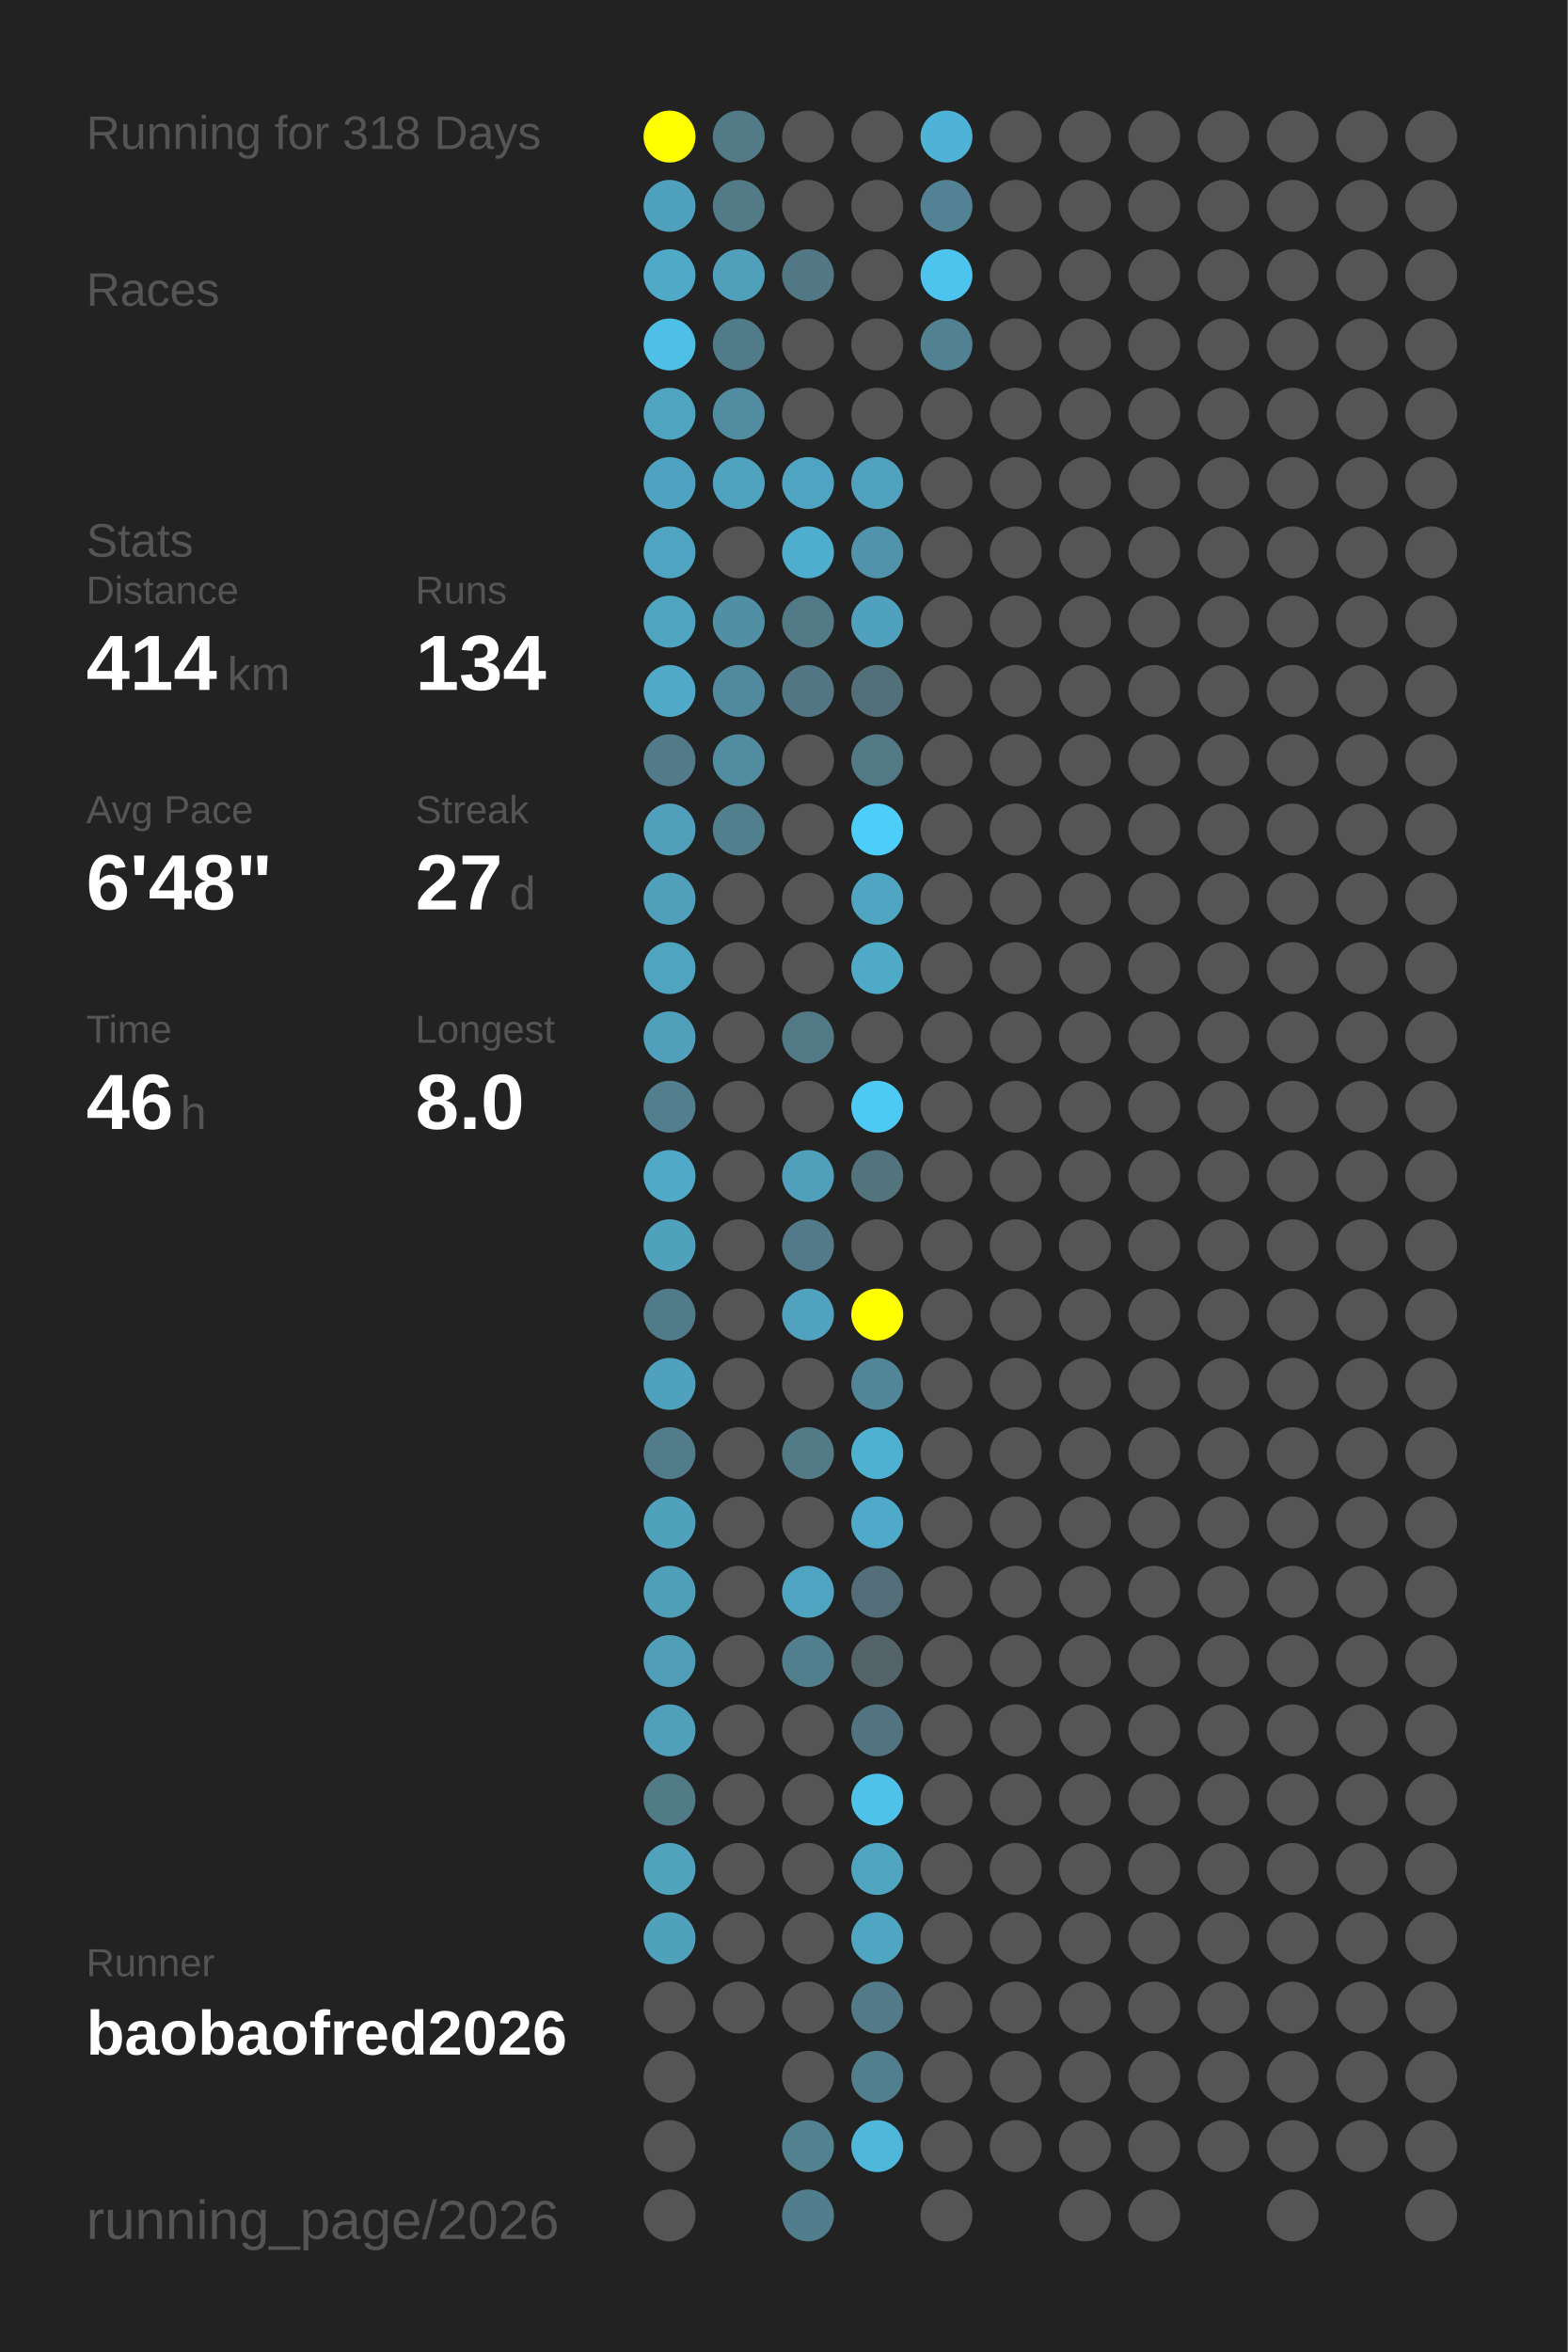
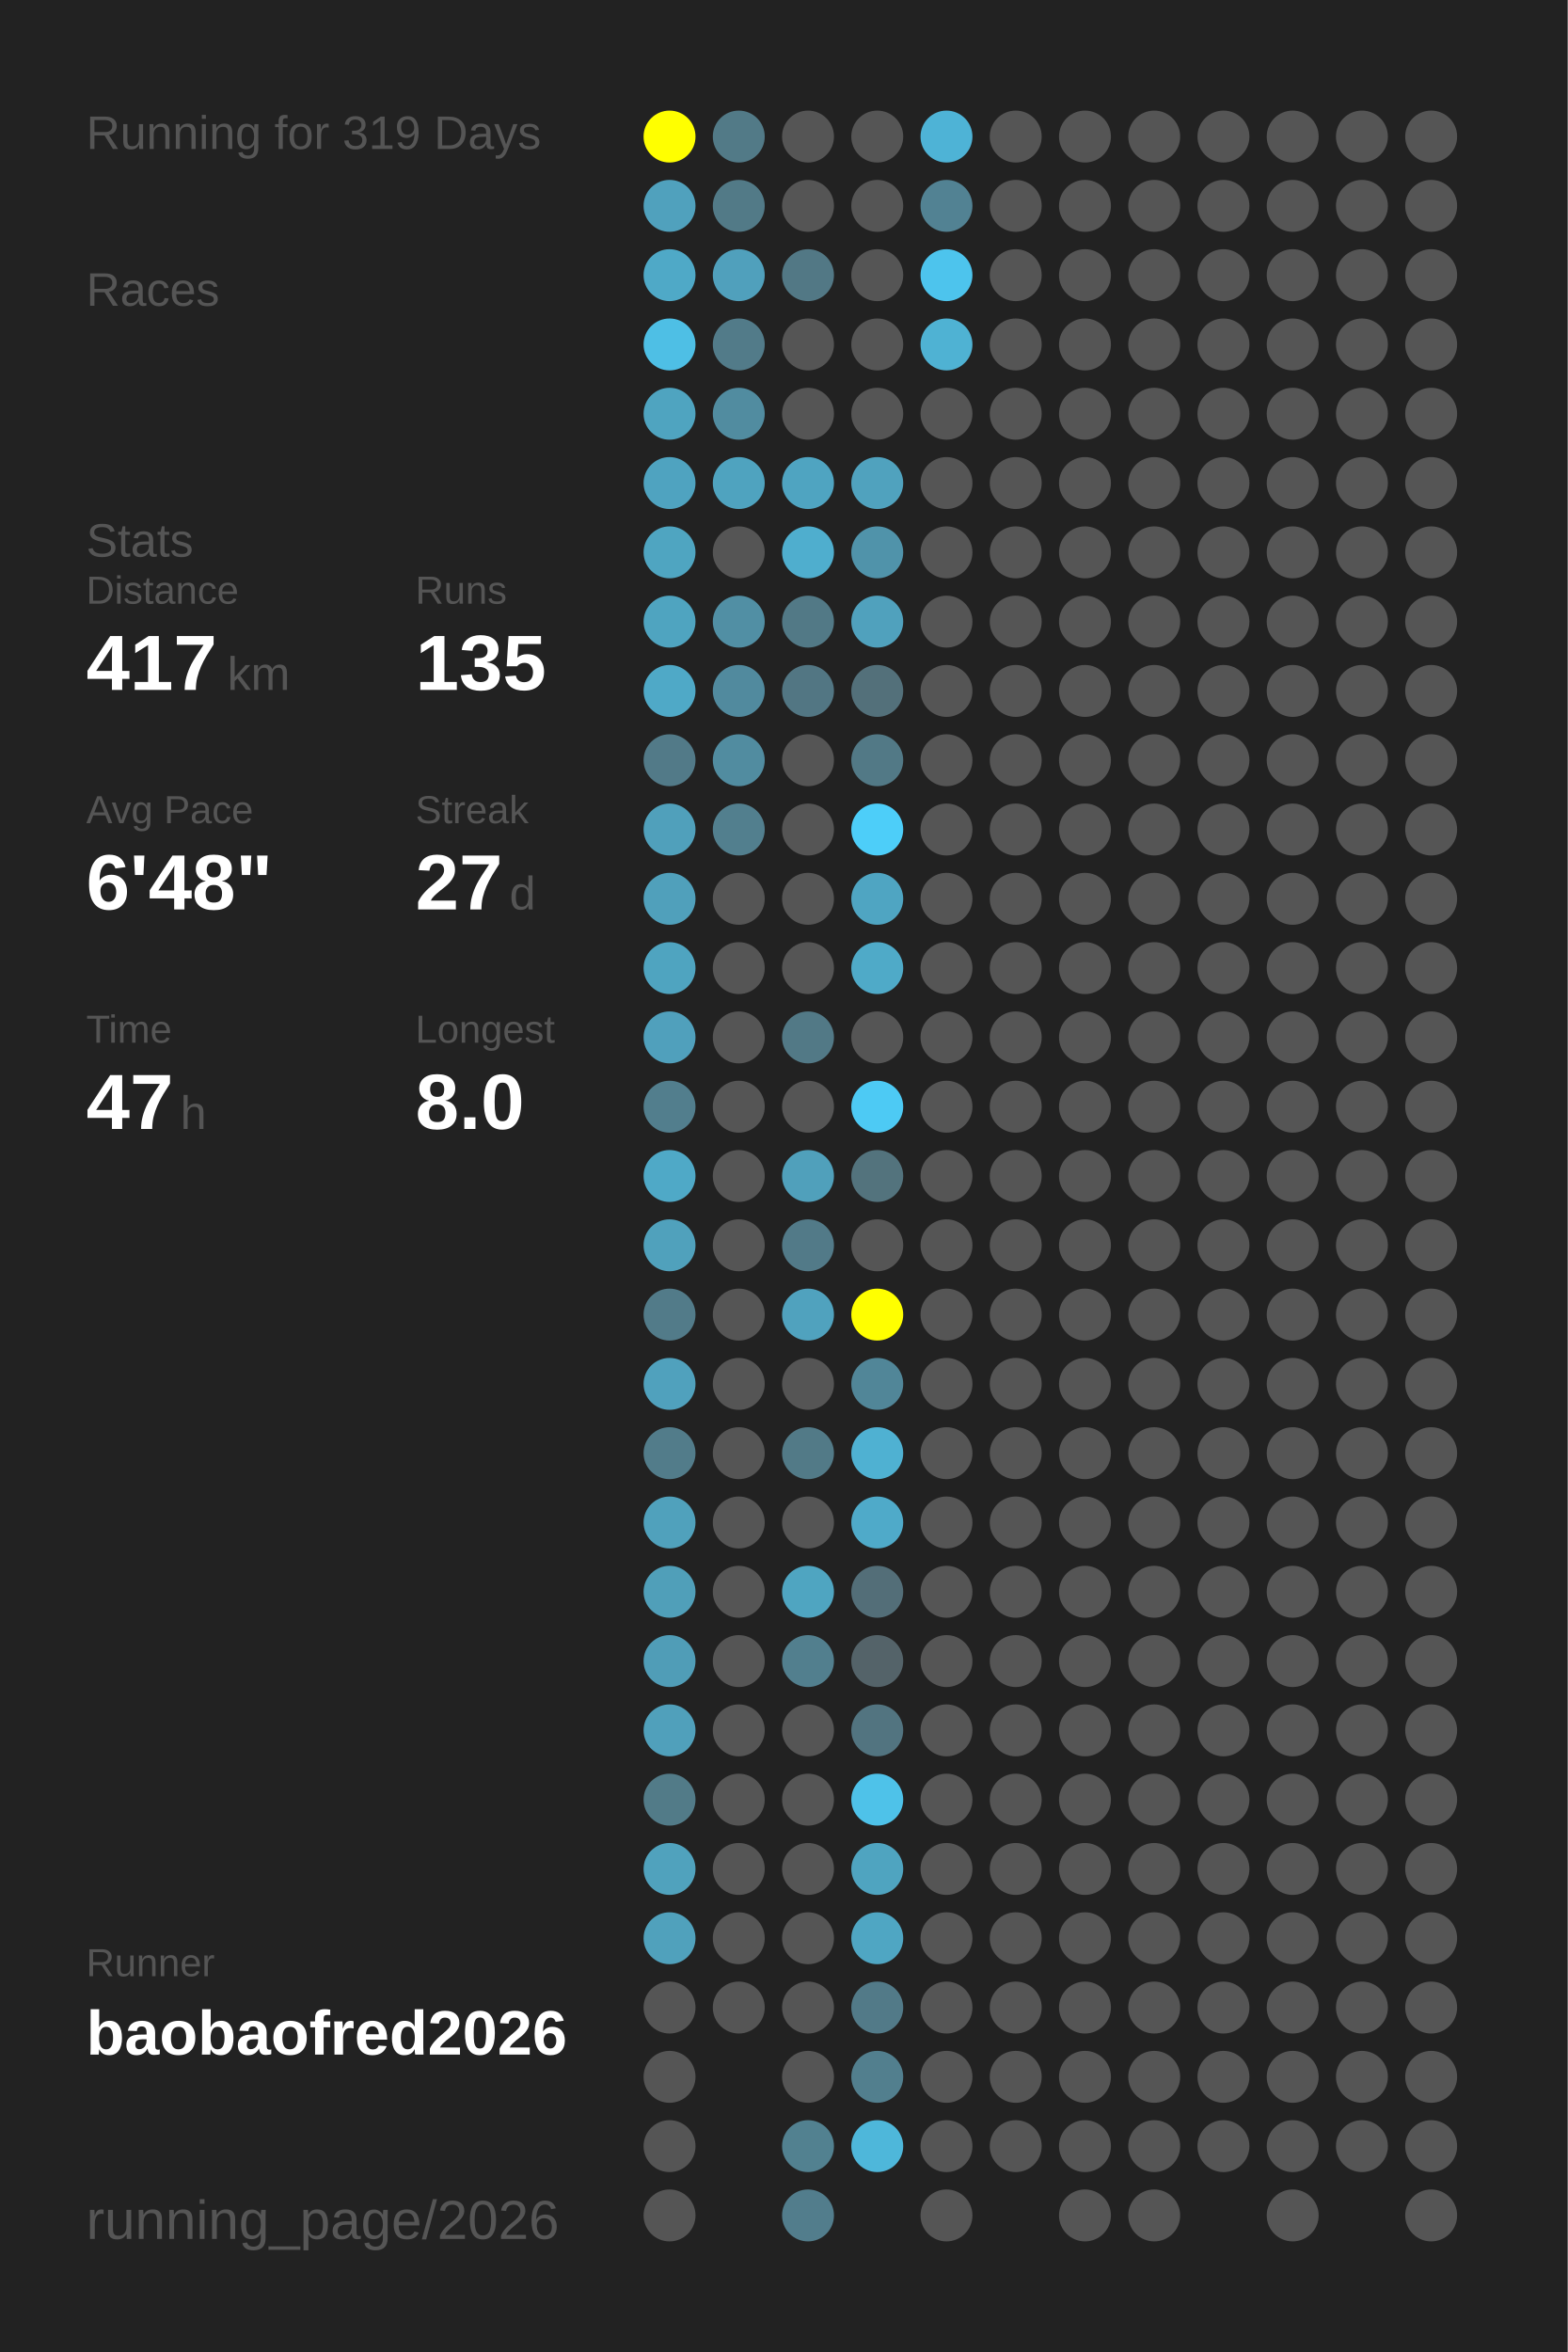
<svg xmlns="http://www.w3.org/2000/svg" baseProfile="full" height="300mm" version="1.1" viewBox="0,0,200,300" width="200mm">
  <defs />
  <rect fill="#222222" height="300" width="200" x="0" y="0" />
-   <text fill="#555555" style="font-size:6px; font-family:Arial;" x="11" y="19">Running for 318 Days</text>
+   <text fill="#555555" style="font-size:6px; font-family:Arial;" x="11" y="19">Running for 319 Days</text>
  <text fill="#555555" style="font-size:6px; font-family:Arial;" x="11" y="39">Races</text>
  <text fill="#555555" style="font-size:6px; font-family:Arial;" x="11" y="71">Stats</text>
  <text fill="#555555" style="font-size:5px; font-family:Arial;" x="11" y="77">Distance</text>
-   <text fill="#FFFFFF" style="font-size:10px; font-family:Arial; font-weight:bold;" x="11" y="88">414</text>
+   <text fill="#FFFFFF" style="font-size:10px; font-family:Arial; font-weight:bold;" x="11" y="88">417</text>
  <text fill="#555555" style="font-size:6px; font-family:Arial;" x="29" y="88">km</text>
  <text fill="#555555" style="font-size:5px; font-family:Arial;" x="53" y="77">Runs</text>
-   <text fill="#FFFFFF" style="font-size:10px; font-family:Arial; font-weight:bold;" x="53" y="88">134</text>
+   <text fill="#FFFFFF" style="font-size:10px; font-family:Arial; font-weight:bold;" x="53" y="88">135</text>
  <text fill="#555555" style="font-size:5px; font-family:Arial;" x="11" y="105">Avg Pace</text>
  <text fill="#FFFFFF" style="font-size:10px; font-family:Arial; font-weight:bold;" x="11" y="116">6'48"</text>
  <text fill="#555555" style="font-size:5px; font-family:Arial;" x="53" y="105">Streak</text>
  <text fill="#FFFFFF" style="font-size:10px; font-family:Arial; font-weight:bold;" x="53" y="116">27</text>
  <text fill="#555555" style="font-size:6px; font-family:Arial;" x="65" y="116">d</text>
  <text fill="#555555" style="font-size:5px; font-family:Arial;" x="11" y="133">Time</text>
-   <text fill="#FFFFFF" style="font-size:10px; font-family:Arial; font-weight:bold;" x="11" y="144">46</text>
+   <text fill="#FFFFFF" style="font-size:10px; font-family:Arial; font-weight:bold;" x="11" y="144">47</text>
  <text fill="#555555" style="font-size:6px; font-family:Arial;" x="23" y="144">h</text>
  <text fill="#555555" style="font-size:5px; font-family:Arial;" x="53" y="133">Longest</text>
  <text fill="#FFFFFF" style="font-size:10px; font-family:Arial; font-weight:bold;" x="53" y="144">8.0</text>
  <text fill="#555555" style="font-size:5px; font-family:Arial;" x="11" y="252.065">Runner</text>
  <text fill="#FFFFFF" style="font-size:8px; font-family:Arial; font-weight:bold;" x="11" y="262.065">baobaofred2026</text>
  <text fill="#555555" style="font-size:7px; font-family:Arial;" x="11" y="285.581">running_page/2026</text>
  <circle cx="85.417" cy="17.419" fill="#FFFF00" r="3.312" />
  <circle cx="85.417" cy="26.258" fill="#50a1bd" r="3.312" />
  <circle cx="85.417" cy="35.097" fill="#4fa9c7" r="3.312" />
  <circle cx="85.417" cy="43.935" fill="#4ebfe5" r="3.312" />
  <circle cx="85.417" cy="52.774" fill="#4fa4c0" r="3.312" />
  <circle cx="85.417" cy="61.613" fill="#4fa3c0" r="3.312" />
  <circle cx="85.417" cy="70.452" fill="#4fa5c1" r="3.312" />
  <circle cx="85.417" cy="79.29" fill="#4fa4c0" r="3.312" />
  <circle cx="85.417" cy="88.129" fill="#4fa9c7" r="3.312" />
  <circle cx="85.417" cy="96.968" fill="#527a88" r="3.312" />
  <circle cx="85.417" cy="105.806" fill="#50a0bb" r="3.312" />
  <circle cx="85.417" cy="114.645" fill="#50a0bb" r="3.312" />
  <circle cx="85.417" cy="123.484" fill="#4fa4c0" r="3.312" />
  <circle cx="85.417" cy="132.323" fill="#50a0bc" r="3.312" />
  <circle cx="85.417" cy="141.161" fill="#527e8d" r="3.312" />
  <circle cx="85.417" cy="150" fill="#4fa9c7" r="3.312" />
  <circle cx="85.417" cy="158.839" fill="#50a1bc" r="3.312" />
  <circle cx="85.417" cy="167.677" fill="#527b89" r="3.312" />
  <circle cx="85.417" cy="176.516" fill="#50a1bd" r="3.312" />
  <circle cx="85.417" cy="185.355" fill="#527c8a" r="3.312" />
  <circle cx="85.417" cy="194.194" fill="#50a1bc" r="3.312" />
  <circle cx="85.417" cy="203.032" fill="#509fb9" r="3.312" />
  <circle cx="85.417" cy="211.871" fill="#509db7" r="3.312" />
  <circle cx="85.417" cy="220.71" fill="#50a0bb" r="3.312" />
  <circle cx="85.417" cy="229.548" fill="#527b88" r="3.312" />
  <circle cx="85.417" cy="238.387" fill="#50a2bd" r="3.312" />
  <circle cx="85.417" cy="247.226" fill="#50a1bc" r="3.312" />
  <circle cx="85.417" cy="256.065" fill="#555555" r="3.312" />
  <circle cx="85.417" cy="264.903" fill="#555555" r="3.312" />
  <circle cx="85.417" cy="273.742" fill="#555555" r="3.312" />
  <circle cx="85.417" cy="282.581" fill="#555555" r="3.312" />
  <circle cx="94.25" cy="17.419" fill="#527a87" r="3.312" />
  <circle cx="94.25" cy="26.258" fill="#527a87" r="3.312" />
  <circle cx="94.25" cy="35.097" fill="#50a0bc" r="3.312" />
  <circle cx="94.25" cy="43.935" fill="#527b89" r="3.312" />
  <circle cx="94.25" cy="52.774" fill="#518ca0" r="3.312" />
  <circle cx="94.25" cy="61.613" fill="#4fa3bf" r="3.312" />
  <circle cx="94.25" cy="70.452" fill="#555555" r="3.312" />
  <circle cx="94.25" cy="79.29" fill="#518fa4" r="3.312" />
  <circle cx="94.25" cy="88.129" fill="#518a9e" r="3.312" />
  <circle cx="94.25" cy="96.968" fill="#518ca0" r="3.312" />
  <circle cx="94.25" cy="105.806" fill="#527f8e" r="3.312" />
  <circle cx="94.25" cy="114.645" fill="#555555" r="3.312" />
  <circle cx="94.25" cy="123.484" fill="#555555" r="3.312" />
  <circle cx="94.25" cy="132.323" fill="#555555" r="3.312" />
  <circle cx="94.25" cy="141.161" fill="#555555" r="3.312" />
  <circle cx="94.25" cy="150" fill="#555555" r="3.312" />
  <circle cx="94.25" cy="158.839" fill="#555555" r="3.312" />
  <circle cx="94.25" cy="167.677" fill="#555555" r="3.312" />
  <circle cx="94.25" cy="176.516" fill="#555555" r="3.312" />
  <circle cx="94.25" cy="185.355" fill="#555555" r="3.312" />
  <circle cx="94.25" cy="194.194" fill="#555555" r="3.312" />
  <circle cx="94.25" cy="203.032" fill="#555555" r="3.312" />
  <circle cx="94.25" cy="211.871" fill="#555555" r="3.312" />
  <circle cx="94.25" cy="220.71" fill="#555555" r="3.312" />
  <circle cx="94.25" cy="229.548" fill="#555555" r="3.312" />
  <circle cx="94.25" cy="238.387" fill="#555555" r="3.312" />
  <circle cx="94.25" cy="247.226" fill="#555555" r="3.312" />
  <circle cx="94.25" cy="256.065" fill="#555555" r="3.312" />
  <circle cx="103.083" cy="17.419" fill="#555555" r="3.312" />
  <circle cx="103.083" cy="26.258" fill="#555555" r="3.312" />
  <circle cx="103.083" cy="35.097" fill="#527885" r="3.312" />
  <circle cx="103.083" cy="43.935" fill="#555555" r="3.312" />
  <circle cx="103.083" cy="52.774" fill="#555555" r="3.312" />
  <circle cx="103.083" cy="61.613" fill="#4fa4c1" r="3.312" />
  <circle cx="103.083" cy="70.452" fill="#4faece" r="3.312" />
  <circle cx="103.083" cy="79.29" fill="#527986" r="3.312" />
  <circle cx="103.083" cy="88.129" fill="#527683" r="3.312" />
  <circle cx="103.083" cy="96.968" fill="#555555" r="3.312" />
  <circle cx="103.083" cy="105.806" fill="#555555" r="3.312" />
  <circle cx="103.083" cy="114.645" fill="#555555" r="3.312" />
  <circle cx="103.083" cy="123.484" fill="#555555" r="3.312" />
  <circle cx="103.083" cy="132.323" fill="#527986" r="3.312" />
  <circle cx="103.083" cy="141.161" fill="#555555" r="3.312" />
  <circle cx="103.083" cy="150" fill="#50a0bb" r="3.312" />
  <circle cx="103.083" cy="158.839" fill="#527a88" r="3.312" />
  <circle cx="103.083" cy="167.677" fill="#50a2be" r="3.312" />
  <circle cx="103.083" cy="176.516" fill="#555555" r="3.312" />
  <circle cx="103.083" cy="185.355" fill="#527a87" r="3.312" />
  <circle cx="103.083" cy="194.194" fill="#555555" r="3.312" />
  <circle cx="103.083" cy="203.032" fill="#4fa5c1" r="3.312" />
  <circle cx="103.083" cy="211.871" fill="#527f8e" r="3.312" />
  <circle cx="103.083" cy="220.71" fill="#555555" r="3.312" />
  <circle cx="103.083" cy="229.548" fill="#555555" r="3.312" />
  <circle cx="103.083" cy="238.387" fill="#555555" r="3.312" />
  <circle cx="103.083" cy="247.226" fill="#555555" r="3.312" />
  <circle cx="103.083" cy="256.065" fill="#555555" r="3.312" />
  <circle cx="103.083" cy="264.903" fill="#555555" r="3.312" />
  <circle cx="103.083" cy="273.742" fill="#528190" r="3.312" />
  <circle cx="103.083" cy="282.581" fill="#527d8c" r="3.312" />
  <circle cx="111.917" cy="17.419" fill="#555555" r="3.312" />
  <circle cx="111.917" cy="26.258" fill="#555555" r="3.312" />
  <circle cx="111.917" cy="35.097" fill="#555555" r="3.312" />
  <circle cx="111.917" cy="43.935" fill="#555555" r="3.312" />
  <circle cx="111.917" cy="52.774" fill="#555555" r="3.312" />
  <circle cx="111.917" cy="61.613" fill="#50a2be" r="3.312" />
  <circle cx="111.917" cy="70.452" fill="#5093aa" r="3.312" />
  <circle cx="111.917" cy="79.29" fill="#50a1bd" r="3.312" />
  <circle cx="111.917" cy="88.129" fill="#53707a" r="3.312" />
  <circle cx="111.917" cy="96.968" fill="#527986" r="3.312" />
  <circle cx="111.917" cy="105.806" fill="#4dcef9" r="3.312" />
  <circle cx="111.917" cy="114.645" fill="#4fa5c2" r="3.312" />
  <circle cx="111.917" cy="123.484" fill="#4faac8" r="3.312" />
  <circle cx="111.917" cy="132.323" fill="#555555" r="3.312" />
  <circle cx="111.917" cy="141.161" fill="#4dcaf4" r="3.312" />
  <circle cx="111.917" cy="150" fill="#53737d" r="3.312" />
  <circle cx="111.917" cy="158.839" fill="#555555" r="3.312" />
  <circle cx="111.917" cy="167.677" fill="#FFFF00" r="3.312" />
  <circle cx="111.917" cy="176.516" fill="#518698" r="3.312" />
  <circle cx="111.917" cy="185.355" fill="#4fb1d2" r="3.312" />
  <circle cx="111.917" cy="194.194" fill="#4faac9" r="3.312" />
  <circle cx="111.917" cy="203.032" fill="#536e78" r="3.312" />
  <circle cx="111.917" cy="211.871" fill="#546369" r="3.312" />
  <circle cx="111.917" cy="220.71" fill="#527480" r="3.312" />
  <circle cx="111.917" cy="229.548" fill="#4ec2e9" r="3.312" />
  <circle cx="111.917" cy="238.387" fill="#4fa4c0" r="3.312" />
  <circle cx="111.917" cy="247.226" fill="#4fa6c3" r="3.312" />
  <circle cx="111.917" cy="256.065" fill="#527a88" r="3.312" />
  <circle cx="111.917" cy="264.903" fill="#527f8e" r="3.312" />
  <circle cx="111.917" cy="273.742" fill="#4eb7da" r="3.312" />
  <circle cx="120.75" cy="17.419" fill="#4eb3d6" r="3.312" />
  <circle cx="120.75" cy="26.258" fill="#528293" r="3.312" />
  <circle cx="120.75" cy="35.097" fill="#4dc4ed" r="3.312" />
-   <circle cx="120.75" cy="43.935" fill="#528191" r="3.312" />
+   <circle cx="120.75" cy="43.935" fill="#4fb2d3" r="3.312" />
  <circle cx="120.75" cy="52.774" fill="#555555" r="3.312" />
  <circle cx="120.75" cy="61.613" fill="#555555" r="3.312" />
  <circle cx="120.75" cy="70.452" fill="#555555" r="3.312" />
  <circle cx="120.75" cy="79.29" fill="#555555" r="3.312" />
  <circle cx="120.75" cy="88.129" fill="#555555" r="3.312" />
  <circle cx="120.75" cy="96.968" fill="#555555" r="3.312" />
  <circle cx="120.75" cy="105.806" fill="#555555" r="3.312" />
  <circle cx="120.75" cy="114.645" fill="#555555" r="3.312" />
  <circle cx="120.75" cy="123.484" fill="#555555" r="3.312" />
  <circle cx="120.75" cy="132.323" fill="#555555" r="3.312" />
  <circle cx="120.75" cy="141.161" fill="#555555" r="3.312" />
  <circle cx="120.75" cy="150" fill="#555555" r="3.312" />
  <circle cx="120.75" cy="158.839" fill="#555555" r="3.312" />
  <circle cx="120.75" cy="167.677" fill="#555555" r="3.312" />
  <circle cx="120.75" cy="176.516" fill="#555555" r="3.312" />
  <circle cx="120.75" cy="185.355" fill="#555555" r="3.312" />
  <circle cx="120.75" cy="194.194" fill="#555555" r="3.312" />
  <circle cx="120.75" cy="203.032" fill="#555555" r="3.312" />
  <circle cx="120.75" cy="211.871" fill="#555555" r="3.312" />
  <circle cx="120.75" cy="220.71" fill="#555555" r="3.312" />
  <circle cx="120.75" cy="229.548" fill="#555555" r="3.312" />
  <circle cx="120.75" cy="238.387" fill="#555555" r="3.312" />
  <circle cx="120.75" cy="247.226" fill="#555555" r="3.312" />
  <circle cx="120.75" cy="256.065" fill="#555555" r="3.312" />
  <circle cx="120.75" cy="264.903" fill="#555555" r="3.312" />
  <circle cx="120.75" cy="273.742" fill="#555555" r="3.312" />
  <circle cx="120.75" cy="282.581" fill="#555555" r="3.312" />
  <circle cx="129.583" cy="17.419" fill="#555555" r="3.312" />
  <circle cx="129.583" cy="26.258" fill="#555555" r="3.312" />
  <circle cx="129.583" cy="35.097" fill="#555555" r="3.312" />
  <circle cx="129.583" cy="43.935" fill="#555555" r="3.312" />
  <circle cx="129.583" cy="52.774" fill="#555555" r="3.312" />
  <circle cx="129.583" cy="61.613" fill="#555555" r="3.312" />
  <circle cx="129.583" cy="70.452" fill="#555555" r="3.312" />
  <circle cx="129.583" cy="79.29" fill="#555555" r="3.312" />
  <circle cx="129.583" cy="88.129" fill="#555555" r="3.312" />
  <circle cx="129.583" cy="96.968" fill="#555555" r="3.312" />
  <circle cx="129.583" cy="105.806" fill="#555555" r="3.312" />
  <circle cx="129.583" cy="114.645" fill="#555555" r="3.312" />
  <circle cx="129.583" cy="123.484" fill="#555555" r="3.312" />
  <circle cx="129.583" cy="132.323" fill="#555555" r="3.312" />
  <circle cx="129.583" cy="141.161" fill="#555555" r="3.312" />
  <circle cx="129.583" cy="150" fill="#555555" r="3.312" />
  <circle cx="129.583" cy="158.839" fill="#555555" r="3.312" />
  <circle cx="129.583" cy="167.677" fill="#555555" r="3.312" />
  <circle cx="129.583" cy="176.516" fill="#555555" r="3.312" />
  <circle cx="129.583" cy="185.355" fill="#555555" r="3.312" />
  <circle cx="129.583" cy="194.194" fill="#555555" r="3.312" />
  <circle cx="129.583" cy="203.032" fill="#555555" r="3.312" />
  <circle cx="129.583" cy="211.871" fill="#555555" r="3.312" />
  <circle cx="129.583" cy="220.71" fill="#555555" r="3.312" />
  <circle cx="129.583" cy="229.548" fill="#555555" r="3.312" />
  <circle cx="129.583" cy="238.387" fill="#555555" r="3.312" />
  <circle cx="129.583" cy="247.226" fill="#555555" r="3.312" />
  <circle cx="129.583" cy="256.065" fill="#555555" r="3.312" />
  <circle cx="129.583" cy="264.903" fill="#555555" r="3.312" />
  <circle cx="129.583" cy="273.742" fill="#555555" r="3.312" />
  <circle cx="138.417" cy="17.419" fill="#555555" r="3.312" />
  <circle cx="138.417" cy="26.258" fill="#555555" r="3.312" />
  <circle cx="138.417" cy="35.097" fill="#555555" r="3.312" />
  <circle cx="138.417" cy="43.935" fill="#555555" r="3.312" />
  <circle cx="138.417" cy="52.774" fill="#555555" r="3.312" />
  <circle cx="138.417" cy="61.613" fill="#555555" r="3.312" />
  <circle cx="138.417" cy="70.452" fill="#555555" r="3.312" />
  <circle cx="138.417" cy="79.29" fill="#555555" r="3.312" />
  <circle cx="138.417" cy="88.129" fill="#555555" r="3.312" />
  <circle cx="138.417" cy="96.968" fill="#555555" r="3.312" />
  <circle cx="138.417" cy="105.806" fill="#555555" r="3.312" />
  <circle cx="138.417" cy="114.645" fill="#555555" r="3.312" />
  <circle cx="138.417" cy="123.484" fill="#555555" r="3.312" />
  <circle cx="138.417" cy="132.323" fill="#555555" r="3.312" />
  <circle cx="138.417" cy="141.161" fill="#555555" r="3.312" />
  <circle cx="138.417" cy="150" fill="#555555" r="3.312" />
  <circle cx="138.417" cy="158.839" fill="#555555" r="3.312" />
  <circle cx="138.417" cy="167.677" fill="#555555" r="3.312" />
  <circle cx="138.417" cy="176.516" fill="#555555" r="3.312" />
  <circle cx="138.417" cy="185.355" fill="#555555" r="3.312" />
  <circle cx="138.417" cy="194.194" fill="#555555" r="3.312" />
  <circle cx="138.417" cy="203.032" fill="#555555" r="3.312" />
  <circle cx="138.417" cy="211.871" fill="#555555" r="3.312" />
  <circle cx="138.417" cy="220.71" fill="#555555" r="3.312" />
  <circle cx="138.417" cy="229.548" fill="#555555" r="3.312" />
  <circle cx="138.417" cy="238.387" fill="#555555" r="3.312" />
  <circle cx="138.417" cy="247.226" fill="#555555" r="3.312" />
  <circle cx="138.417" cy="256.065" fill="#555555" r="3.312" />
  <circle cx="138.417" cy="264.903" fill="#555555" r="3.312" />
  <circle cx="138.417" cy="273.742" fill="#555555" r="3.312" />
  <circle cx="138.417" cy="282.581" fill="#555555" r="3.312" />
  <circle cx="147.25" cy="17.419" fill="#555555" r="3.312" />
  <circle cx="147.25" cy="26.258" fill="#555555" r="3.312" />
  <circle cx="147.25" cy="35.097" fill="#555555" r="3.312" />
  <circle cx="147.25" cy="43.935" fill="#555555" r="3.312" />
  <circle cx="147.25" cy="52.774" fill="#555555" r="3.312" />
  <circle cx="147.25" cy="61.613" fill="#555555" r="3.312" />
  <circle cx="147.25" cy="70.452" fill="#555555" r="3.312" />
  <circle cx="147.25" cy="79.29" fill="#555555" r="3.312" />
  <circle cx="147.25" cy="88.129" fill="#555555" r="3.312" />
  <circle cx="147.25" cy="96.968" fill="#555555" r="3.312" />
  <circle cx="147.25" cy="105.806" fill="#555555" r="3.312" />
  <circle cx="147.25" cy="114.645" fill="#555555" r="3.312" />
  <circle cx="147.25" cy="123.484" fill="#555555" r="3.312" />
  <circle cx="147.25" cy="132.323" fill="#555555" r="3.312" />
  <circle cx="147.25" cy="141.161" fill="#555555" r="3.312" />
  <circle cx="147.25" cy="150" fill="#555555" r="3.312" />
  <circle cx="147.25" cy="158.839" fill="#555555" r="3.312" />
  <circle cx="147.25" cy="167.677" fill="#555555" r="3.312" />
  <circle cx="147.25" cy="176.516" fill="#555555" r="3.312" />
  <circle cx="147.25" cy="185.355" fill="#555555" r="3.312" />
  <circle cx="147.25" cy="194.194" fill="#555555" r="3.312" />
  <circle cx="147.25" cy="203.032" fill="#555555" r="3.312" />
  <circle cx="147.25" cy="211.871" fill="#555555" r="3.312" />
  <circle cx="147.25" cy="220.71" fill="#555555" r="3.312" />
  <circle cx="147.25" cy="229.548" fill="#555555" r="3.312" />
  <circle cx="147.25" cy="238.387" fill="#555555" r="3.312" />
  <circle cx="147.25" cy="247.226" fill="#555555" r="3.312" />
  <circle cx="147.25" cy="256.065" fill="#555555" r="3.312" />
  <circle cx="147.25" cy="264.903" fill="#555555" r="3.312" />
  <circle cx="147.25" cy="273.742" fill="#555555" r="3.312" />
  <circle cx="147.25" cy="282.581" fill="#555555" r="3.312" />
  <circle cx="156.083" cy="17.419" fill="#555555" r="3.312" />
  <circle cx="156.083" cy="26.258" fill="#555555" r="3.312" />
  <circle cx="156.083" cy="35.097" fill="#555555" r="3.312" />
  <circle cx="156.083" cy="43.935" fill="#555555" r="3.312" />
  <circle cx="156.083" cy="52.774" fill="#555555" r="3.312" />
  <circle cx="156.083" cy="61.613" fill="#555555" r="3.312" />
  <circle cx="156.083" cy="70.452" fill="#555555" r="3.312" />
  <circle cx="156.083" cy="79.29" fill="#555555" r="3.312" />
  <circle cx="156.083" cy="88.129" fill="#555555" r="3.312" />
  <circle cx="156.083" cy="96.968" fill="#555555" r="3.312" />
  <circle cx="156.083" cy="105.806" fill="#555555" r="3.312" />
  <circle cx="156.083" cy="114.645" fill="#555555" r="3.312" />
  <circle cx="156.083" cy="123.484" fill="#555555" r="3.312" />
  <circle cx="156.083" cy="132.323" fill="#555555" r="3.312" />
  <circle cx="156.083" cy="141.161" fill="#555555" r="3.312" />
  <circle cx="156.083" cy="150" fill="#555555" r="3.312" />
  <circle cx="156.083" cy="158.839" fill="#555555" r="3.312" />
  <circle cx="156.083" cy="167.677" fill="#555555" r="3.312" />
  <circle cx="156.083" cy="176.516" fill="#555555" r="3.312" />
  <circle cx="156.083" cy="185.355" fill="#555555" r="3.312" />
  <circle cx="156.083" cy="194.194" fill="#555555" r="3.312" />
  <circle cx="156.083" cy="203.032" fill="#555555" r="3.312" />
  <circle cx="156.083" cy="211.871" fill="#555555" r="3.312" />
  <circle cx="156.083" cy="220.71" fill="#555555" r="3.312" />
  <circle cx="156.083" cy="229.548" fill="#555555" r="3.312" />
  <circle cx="156.083" cy="238.387" fill="#555555" r="3.312" />
  <circle cx="156.083" cy="247.226" fill="#555555" r="3.312" />
  <circle cx="156.083" cy="256.065" fill="#555555" r="3.312" />
  <circle cx="156.083" cy="264.903" fill="#555555" r="3.312" />
  <circle cx="156.083" cy="273.742" fill="#555555" r="3.312" />
  <circle cx="164.917" cy="17.419" fill="#555555" r="3.312" />
  <circle cx="164.917" cy="26.258" fill="#555555" r="3.312" />
  <circle cx="164.917" cy="35.097" fill="#555555" r="3.312" />
  <circle cx="164.917" cy="43.935" fill="#555555" r="3.312" />
  <circle cx="164.917" cy="52.774" fill="#555555" r="3.312" />
  <circle cx="164.917" cy="61.613" fill="#555555" r="3.312" />
  <circle cx="164.917" cy="70.452" fill="#555555" r="3.312" />
  <circle cx="164.917" cy="79.29" fill="#555555" r="3.312" />
  <circle cx="164.917" cy="88.129" fill="#555555" r="3.312" />
  <circle cx="164.917" cy="96.968" fill="#555555" r="3.312" />
  <circle cx="164.917" cy="105.806" fill="#555555" r="3.312" />
  <circle cx="164.917" cy="114.645" fill="#555555" r="3.312" />
  <circle cx="164.917" cy="123.484" fill="#555555" r="3.312" />
  <circle cx="164.917" cy="132.323" fill="#555555" r="3.312" />
  <circle cx="164.917" cy="141.161" fill="#555555" r="3.312" />
  <circle cx="164.917" cy="150" fill="#555555" r="3.312" />
  <circle cx="164.917" cy="158.839" fill="#555555" r="3.312" />
  <circle cx="164.917" cy="167.677" fill="#555555" r="3.312" />
  <circle cx="164.917" cy="176.516" fill="#555555" r="3.312" />
  <circle cx="164.917" cy="185.355" fill="#555555" r="3.312" />
  <circle cx="164.917" cy="194.194" fill="#555555" r="3.312" />
  <circle cx="164.917" cy="203.032" fill="#555555" r="3.312" />
  <circle cx="164.917" cy="211.871" fill="#555555" r="3.312" />
  <circle cx="164.917" cy="220.71" fill="#555555" r="3.312" />
  <circle cx="164.917" cy="229.548" fill="#555555" r="3.312" />
  <circle cx="164.917" cy="238.387" fill="#555555" r="3.312" />
  <circle cx="164.917" cy="247.226" fill="#555555" r="3.312" />
  <circle cx="164.917" cy="256.065" fill="#555555" r="3.312" />
  <circle cx="164.917" cy="264.903" fill="#555555" r="3.312" />
  <circle cx="164.917" cy="273.742" fill="#555555" r="3.312" />
  <circle cx="164.917" cy="282.581" fill="#555555" r="3.312" />
  <circle cx="173.75" cy="17.419" fill="#555555" r="3.312" />
  <circle cx="173.75" cy="26.258" fill="#555555" r="3.312" />
  <circle cx="173.75" cy="35.097" fill="#555555" r="3.312" />
  <circle cx="173.75" cy="43.935" fill="#555555" r="3.312" />
  <circle cx="173.75" cy="52.774" fill="#555555" r="3.312" />
  <circle cx="173.75" cy="61.613" fill="#555555" r="3.312" />
  <circle cx="173.75" cy="70.452" fill="#555555" r="3.312" />
  <circle cx="173.75" cy="79.29" fill="#555555" r="3.312" />
  <circle cx="173.75" cy="88.129" fill="#555555" r="3.312" />
  <circle cx="173.75" cy="96.968" fill="#555555" r="3.312" />
  <circle cx="173.75" cy="105.806" fill="#555555" r="3.312" />
  <circle cx="173.75" cy="114.645" fill="#555555" r="3.312" />
  <circle cx="173.75" cy="123.484" fill="#555555" r="3.312" />
  <circle cx="173.75" cy="132.323" fill="#555555" r="3.312" />
  <circle cx="173.75" cy="141.161" fill="#555555" r="3.312" />
  <circle cx="173.75" cy="150" fill="#555555" r="3.312" />
  <circle cx="173.75" cy="158.839" fill="#555555" r="3.312" />
  <circle cx="173.75" cy="167.677" fill="#555555" r="3.312" />
  <circle cx="173.75" cy="176.516" fill="#555555" r="3.312" />
  <circle cx="173.75" cy="185.355" fill="#555555" r="3.312" />
  <circle cx="173.75" cy="194.194" fill="#555555" r="3.312" />
  <circle cx="173.75" cy="203.032" fill="#555555" r="3.312" />
  <circle cx="173.75" cy="211.871" fill="#555555" r="3.312" />
  <circle cx="173.75" cy="220.71" fill="#555555" r="3.312" />
  <circle cx="173.75" cy="229.548" fill="#555555" r="3.312" />
  <circle cx="173.75" cy="238.387" fill="#555555" r="3.312" />
  <circle cx="173.75" cy="247.226" fill="#555555" r="3.312" />
  <circle cx="173.75" cy="256.065" fill="#555555" r="3.312" />
  <circle cx="173.75" cy="264.903" fill="#555555" r="3.312" />
  <circle cx="173.75" cy="273.742" fill="#555555" r="3.312" />
  <circle cx="182.583" cy="17.419" fill="#555555" r="3.312" />
  <circle cx="182.583" cy="26.258" fill="#555555" r="3.312" />
  <circle cx="182.583" cy="35.097" fill="#555555" r="3.312" />
  <circle cx="182.583" cy="43.935" fill="#555555" r="3.312" />
  <circle cx="182.583" cy="52.774" fill="#555555" r="3.312" />
  <circle cx="182.583" cy="61.613" fill="#555555" r="3.312" />
  <circle cx="182.583" cy="70.452" fill="#555555" r="3.312" />
  <circle cx="182.583" cy="79.29" fill="#555555" r="3.312" />
  <circle cx="182.583" cy="88.129" fill="#555555" r="3.312" />
  <circle cx="182.583" cy="96.968" fill="#555555" r="3.312" />
  <circle cx="182.583" cy="105.806" fill="#555555" r="3.312" />
  <circle cx="182.583" cy="114.645" fill="#555555" r="3.312" />
  <circle cx="182.583" cy="123.484" fill="#555555" r="3.312" />
  <circle cx="182.583" cy="132.323" fill="#555555" r="3.312" />
  <circle cx="182.583" cy="141.161" fill="#555555" r="3.312" />
  <circle cx="182.583" cy="150" fill="#555555" r="3.312" />
  <circle cx="182.583" cy="158.839" fill="#555555" r="3.312" />
  <circle cx="182.583" cy="167.677" fill="#555555" r="3.312" />
  <circle cx="182.583" cy="176.516" fill="#555555" r="3.312" />
  <circle cx="182.583" cy="185.355" fill="#555555" r="3.312" />
  <circle cx="182.583" cy="194.194" fill="#555555" r="3.312" />
  <circle cx="182.583" cy="203.032" fill="#555555" r="3.312" />
  <circle cx="182.583" cy="211.871" fill="#555555" r="3.312" />
  <circle cx="182.583" cy="220.71" fill="#555555" r="3.312" />
  <circle cx="182.583" cy="229.548" fill="#555555" r="3.312" />
  <circle cx="182.583" cy="238.387" fill="#555555" r="3.312" />
  <circle cx="182.583" cy="247.226" fill="#555555" r="3.312" />
  <circle cx="182.583" cy="256.065" fill="#555555" r="3.312" />
  <circle cx="182.583" cy="264.903" fill="#555555" r="3.312" />
  <circle cx="182.583" cy="273.742" fill="#555555" r="3.312" />
  <circle cx="182.583" cy="282.581" fill="#555555" r="3.312" />
</svg>
